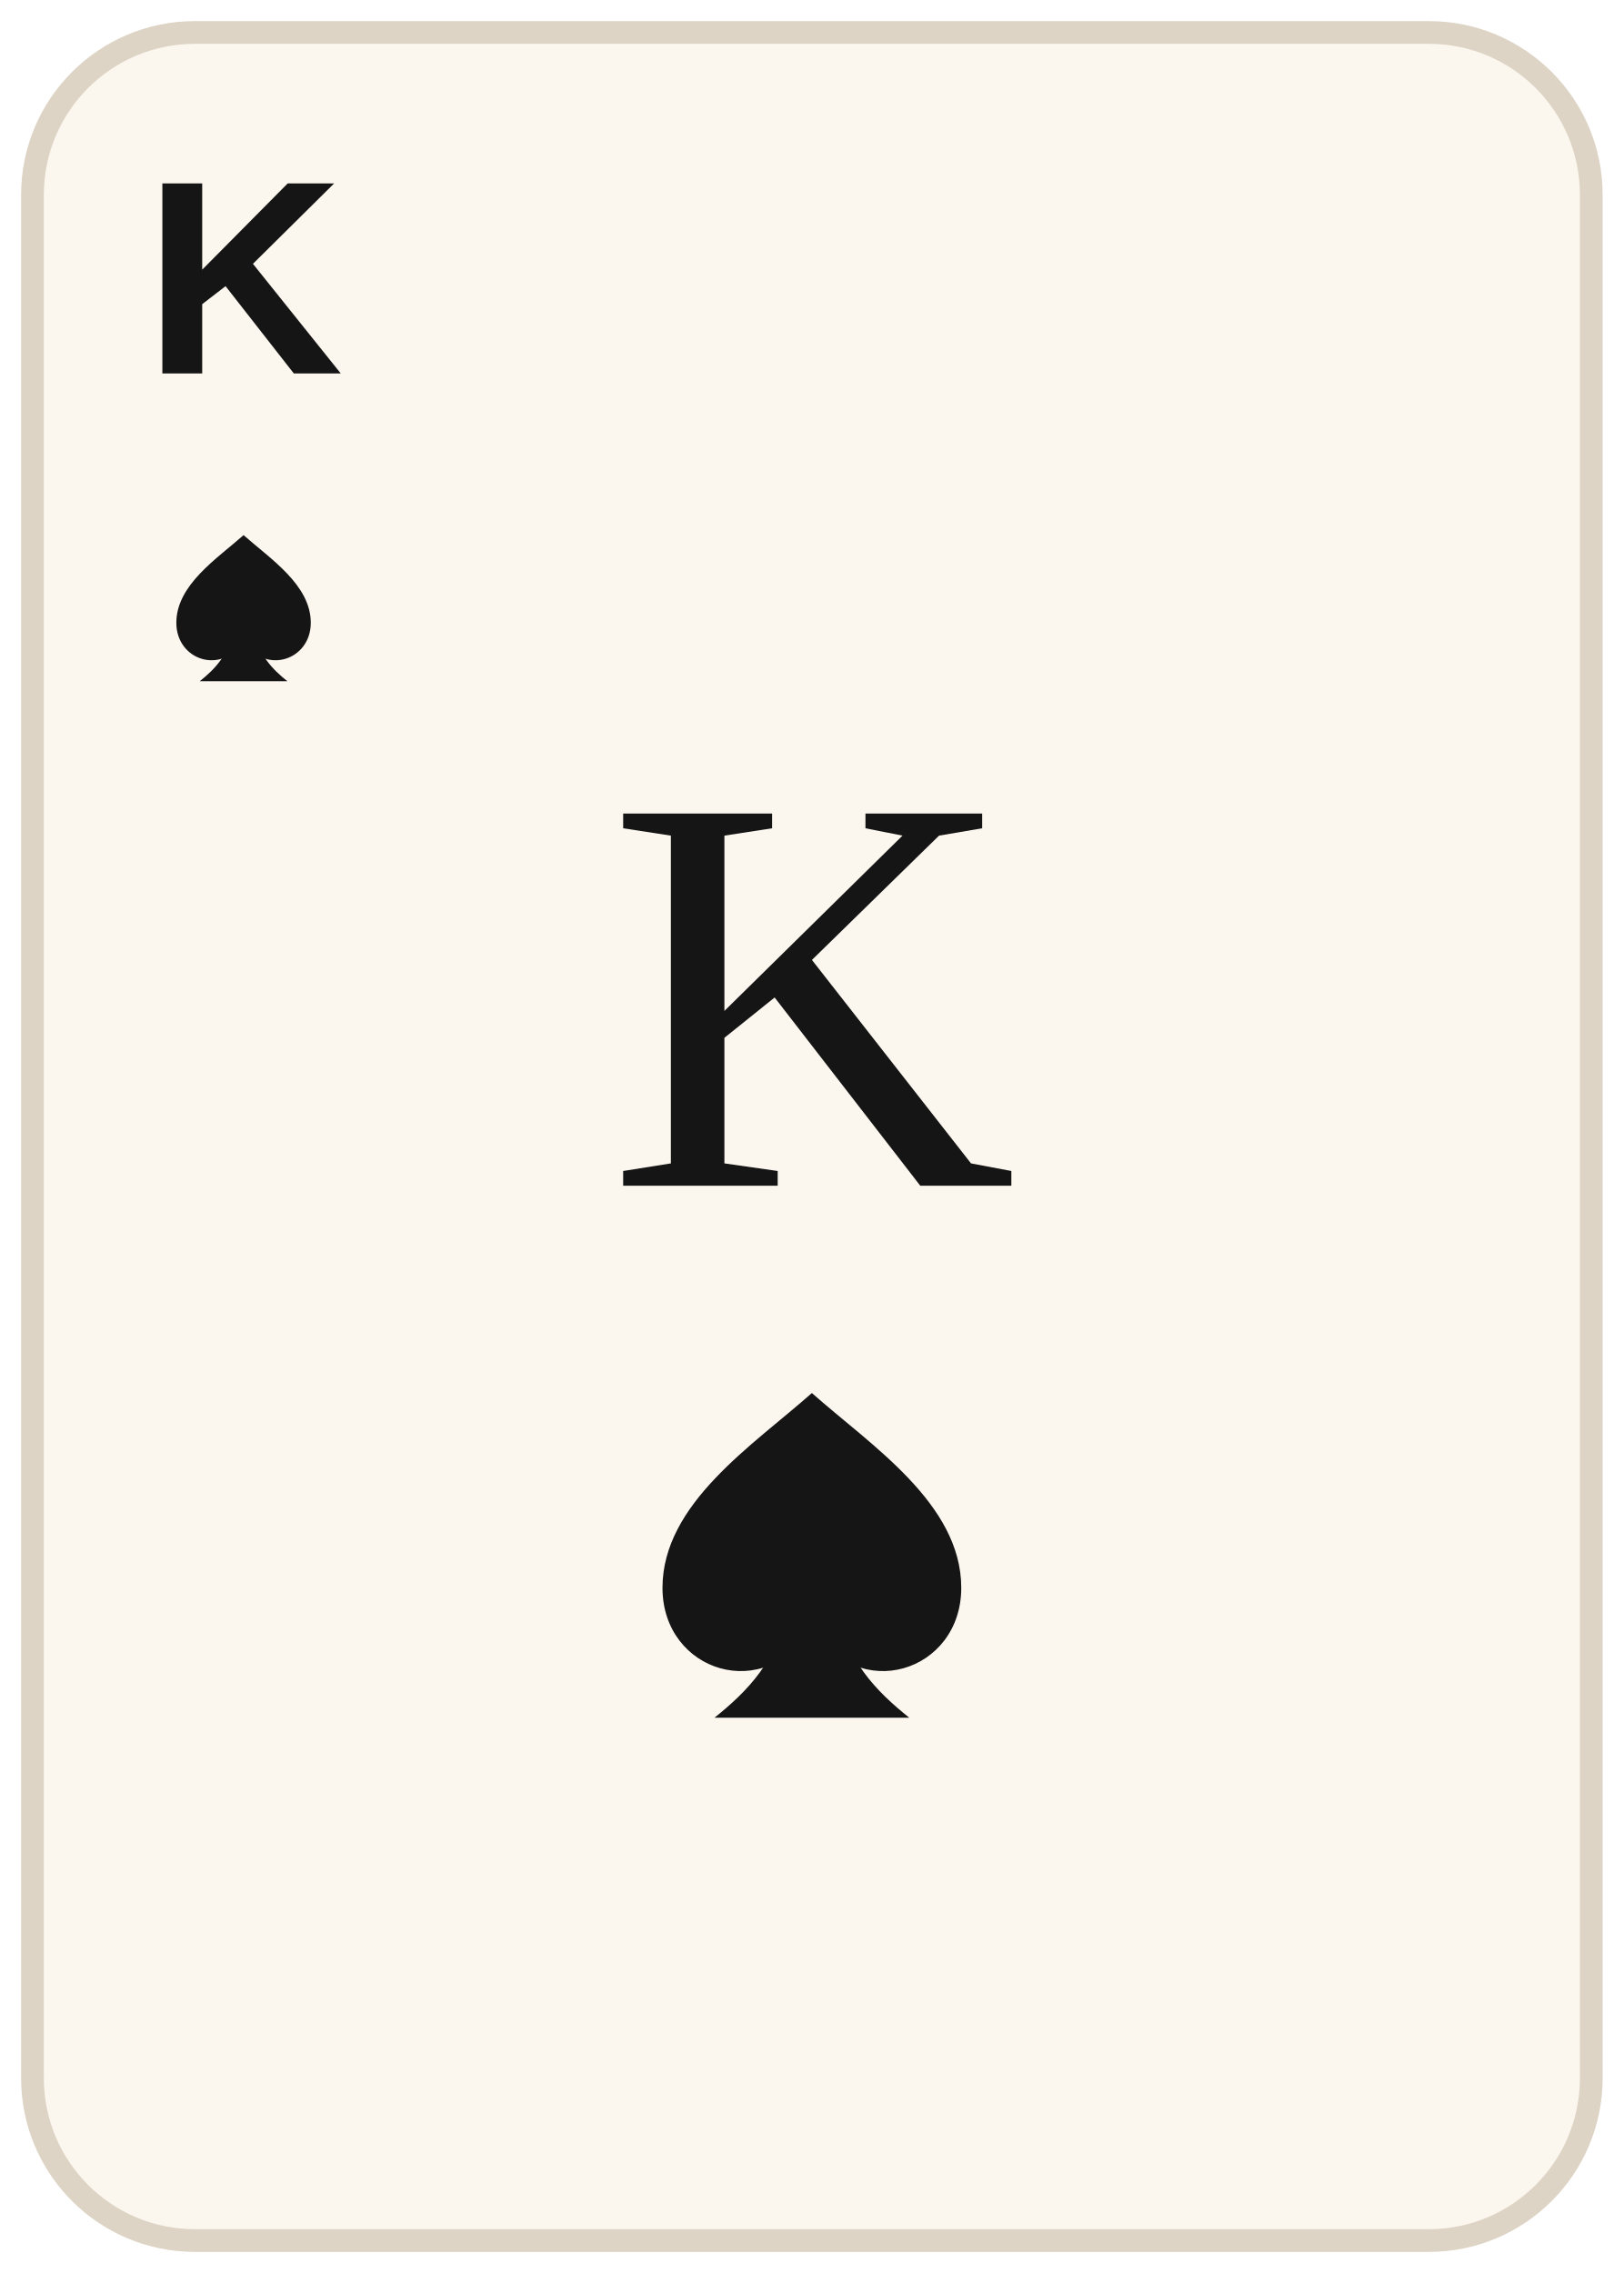
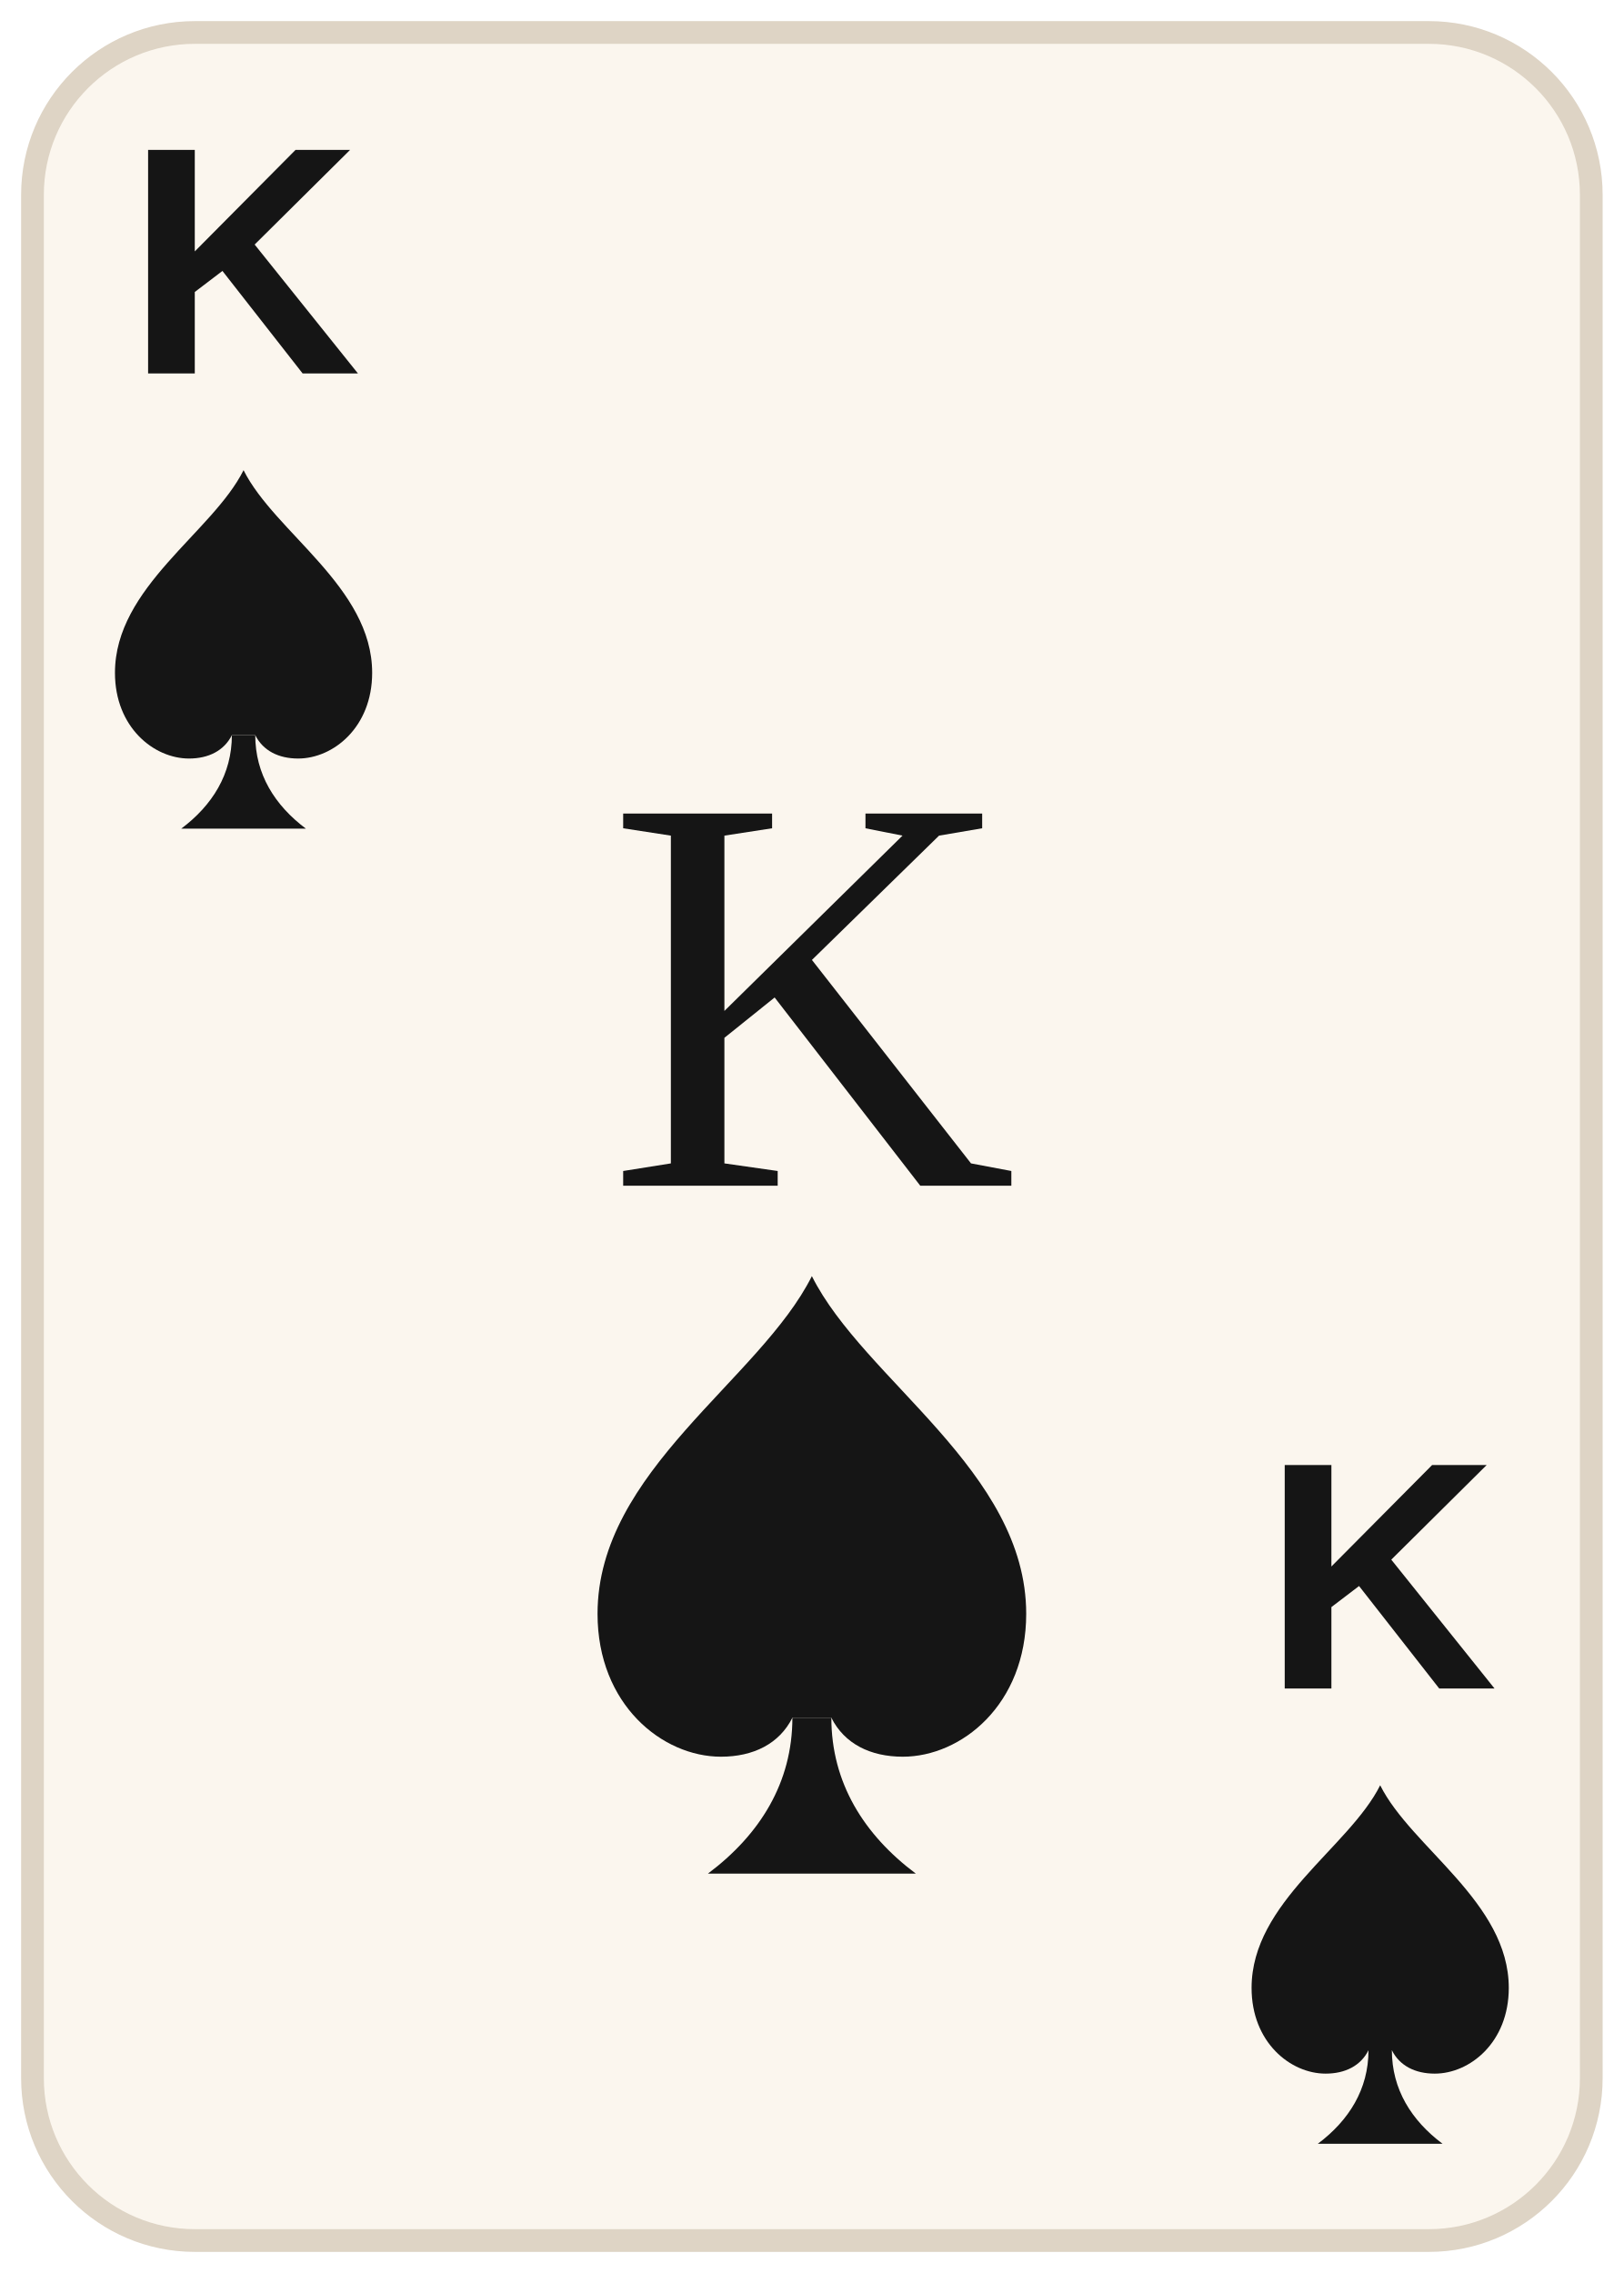
<svg xmlns="http://www.w3.org/2000/svg" viewBox="0 0 100 140" role="img" aria-label="King of Spades">
  <rect x="2" y="2" width="96" height="136" rx="10" fill="#fbf6ee" stroke="#ded4c5" stroke-width="1.4" />
  <g font-family="Haskoy,-apple-system,BlinkMacSystemFont,'Segoe UI',Arial,sans-serif">
-     <text x="15" y="23" fill="#151515" font-size="17" font-weight="600" text-anchor="middle">K</text>
-     <g fill="#151515" transform="translate(15 38) scale(0.18)">
-       <path d="M0-28C-9-20-23-11-23 2c0 13 16 18 23 6 7 12 23 7 23-6C23-11 9-20 0-28Z" />
-       <path d="M-4 5c-1 8-6 13-11 17h30C10 18 5 13 4 5Z" />
+     <text x="15" y="23" fill="#151515" font-size="20" font-weight="700" text-anchor="middle">K</text>
+     <g fill="#151515" transform="translate(15 40) scale(0.24)">
+       <path d="M0-46C8-30 33-16 33 6 33 20 23 28 14 28 9 28 5 26 3 22L-3 22C-5 26-9 28-14 28-23 28-33 20-33 6-33-16-8-30 0-46Z" />
+       <path d="M-3 22C-3 32-8 40-16 46L16 46C8 40 3 32 3 22Z" />
    </g>
  </g>
  <g>
    <text x="50" y="65" fill="#151515" font-size="35" font-weight="500" text-anchor="middle" dominant-baseline="middle">K</text>
    <g fill="#151515" transform="translate(50 97) scale(0.4)">
-       <path d="M0-28C-9-20-23-11-23 2c0 13 16 18 23 6 7 12 23 7 23-6C23-11 9-20 0-28Z" />
-       <path d="M-4 5c-1 8-6 13-11 17h30C10 18 5 13 4 5Z" />
+       <path d="M0-46C8-30 33-16 33 6 33 20 23 28 14 28 9 28 5 26 3 22L-3 22C-5 26-9 28-14 28-23 28-33 20-33 6-33-16-8-30 0-46Z" />
+       <path d="M-3 22C-3 32-8 40-16 46L16 46C8 40 3 32 3 22Z" />
+     </g>
+   </g>
+   <g data-card-corner="bottom-right" font-family="Haskoy,-apple-system,BlinkMacSystemFont,'Segoe UI',Arial,sans-serif">
+     <text x="85" y="104" fill="#151515" font-size="20" font-weight="700" text-anchor="middle">K</text>
+     <g fill="#151515" transform="translate(85 121) scale(0.24)">
+       <path d="M0-46C8-30 33-16 33 6 33 20 23 28 14 28 9 28 5 26 3 22L-3 22C-5 26-9 28-14 28-23 28-33 20-33 6-33-16-8-30 0-46Z" />
+       <path d="M-3 22C-3 32-8 40-16 46L16 46C8 40 3 32 3 22Z" />
    </g>
  </g>
</svg>
